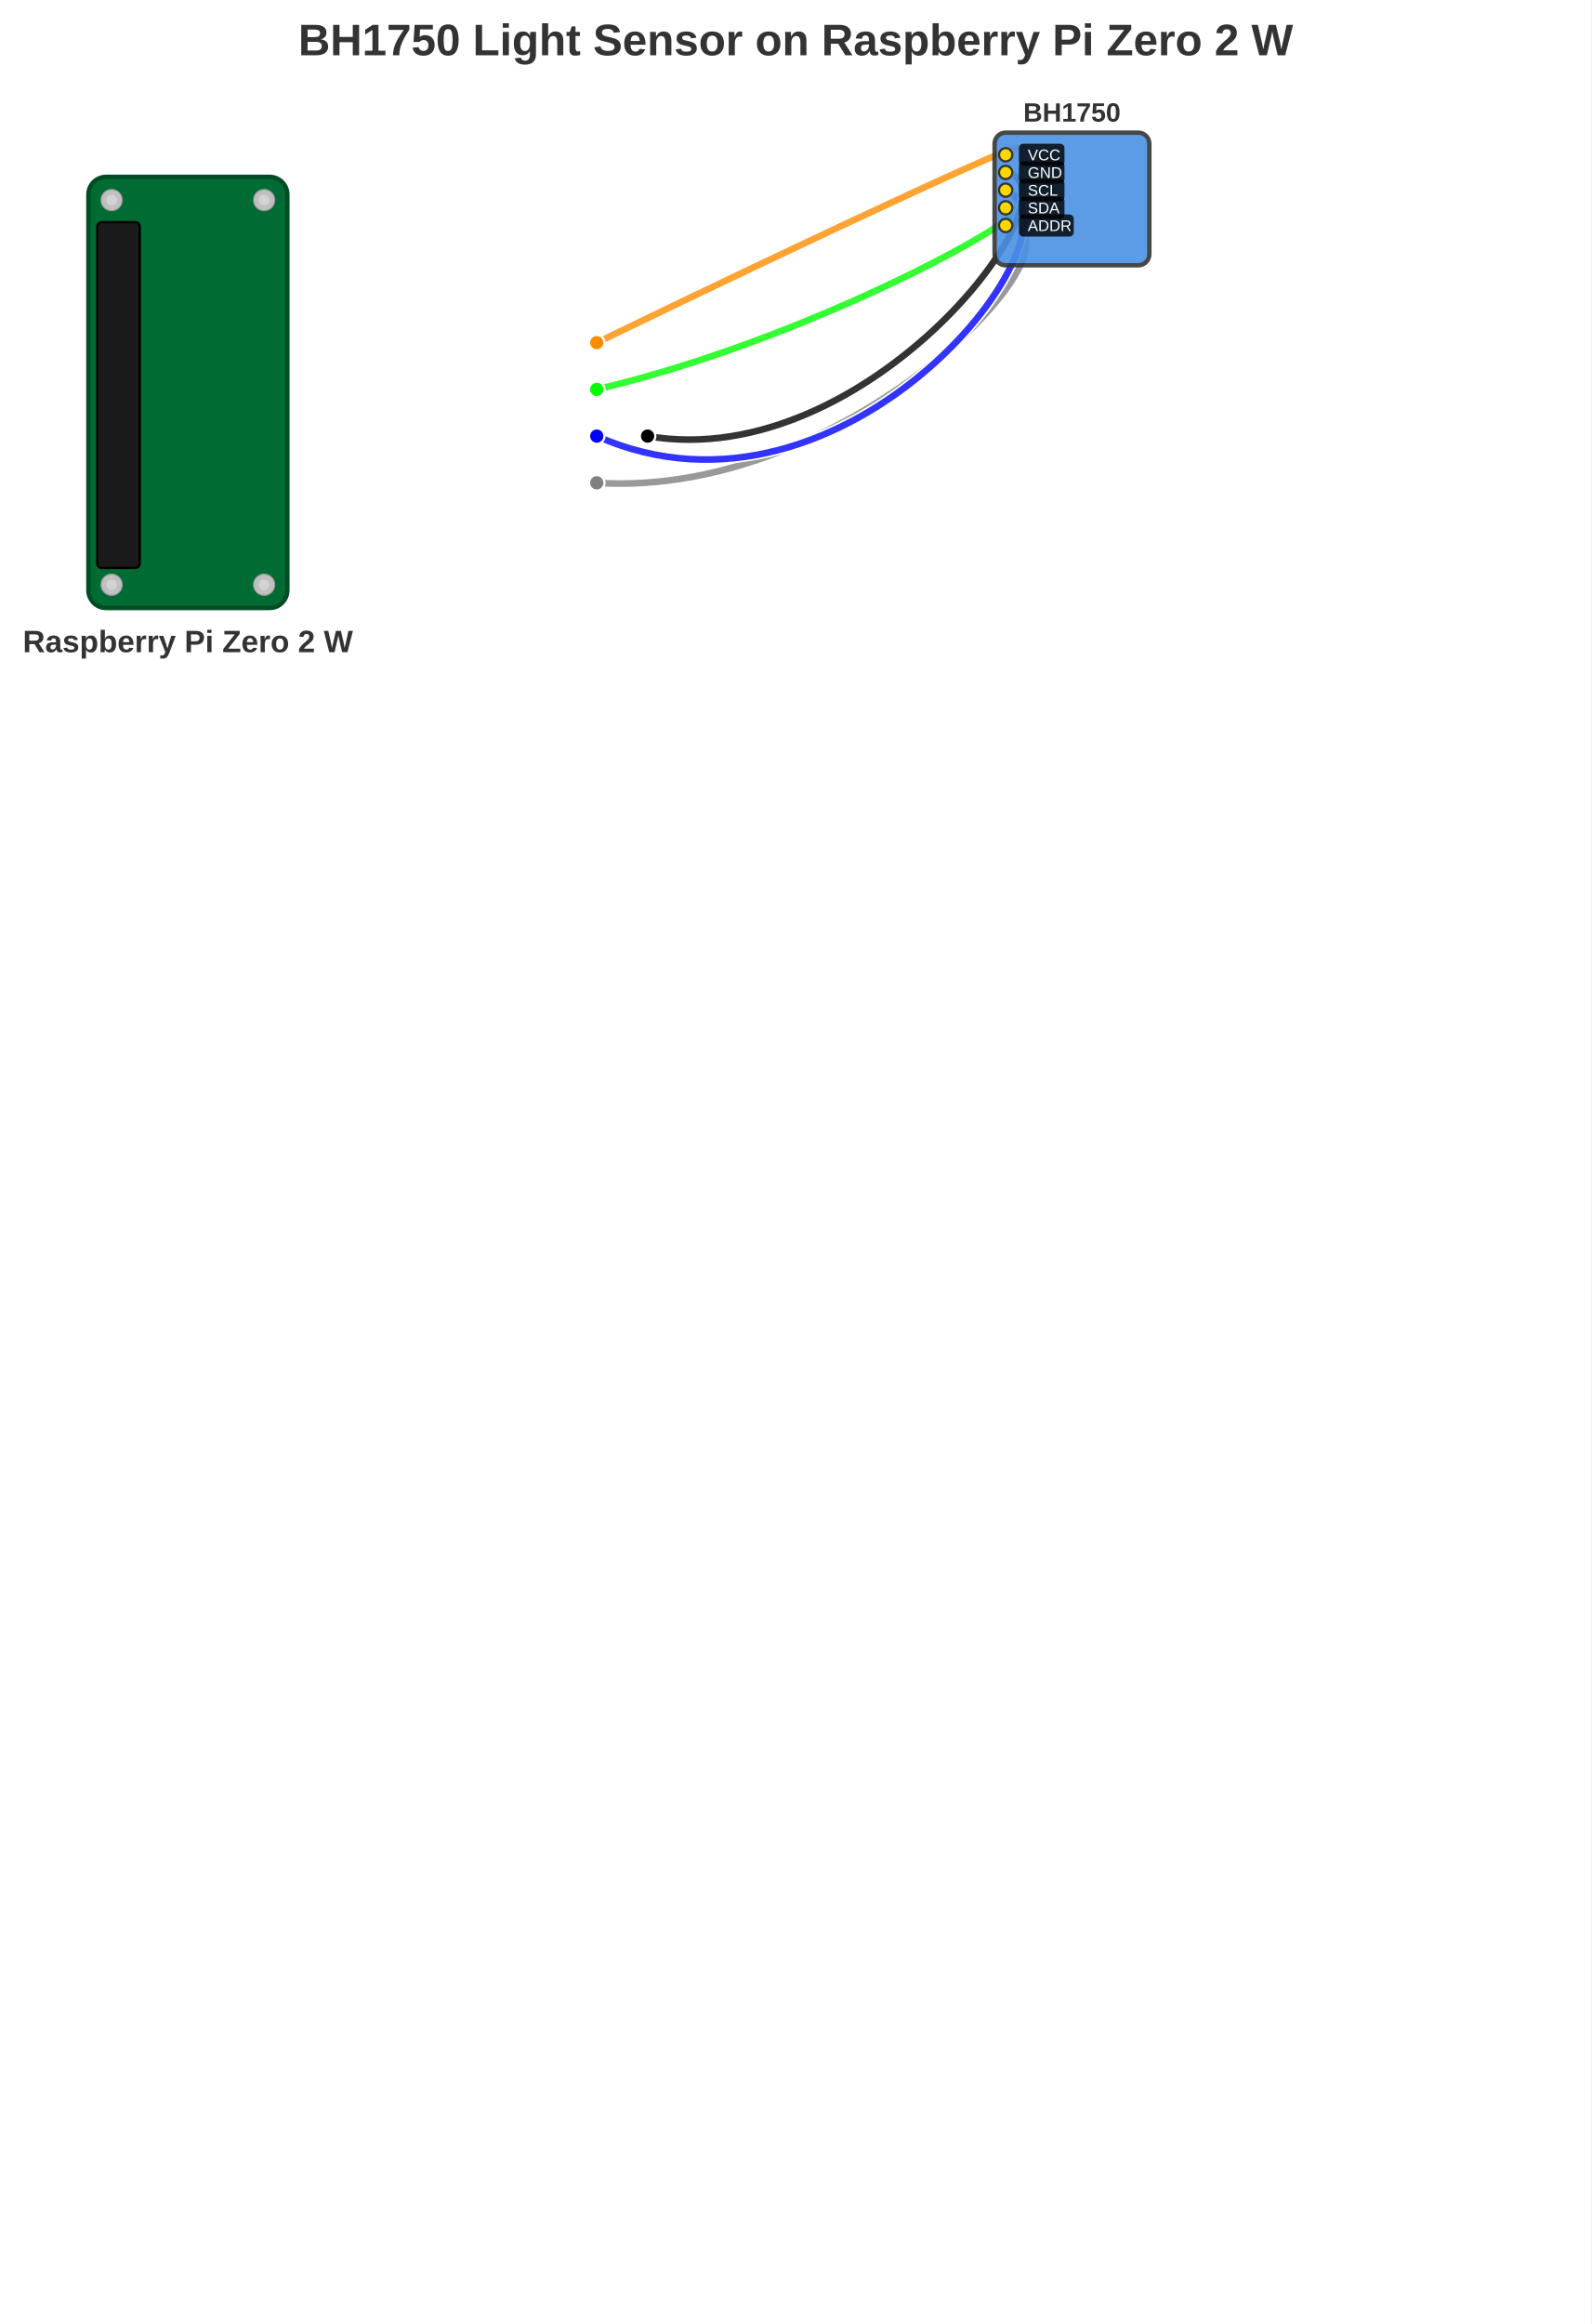
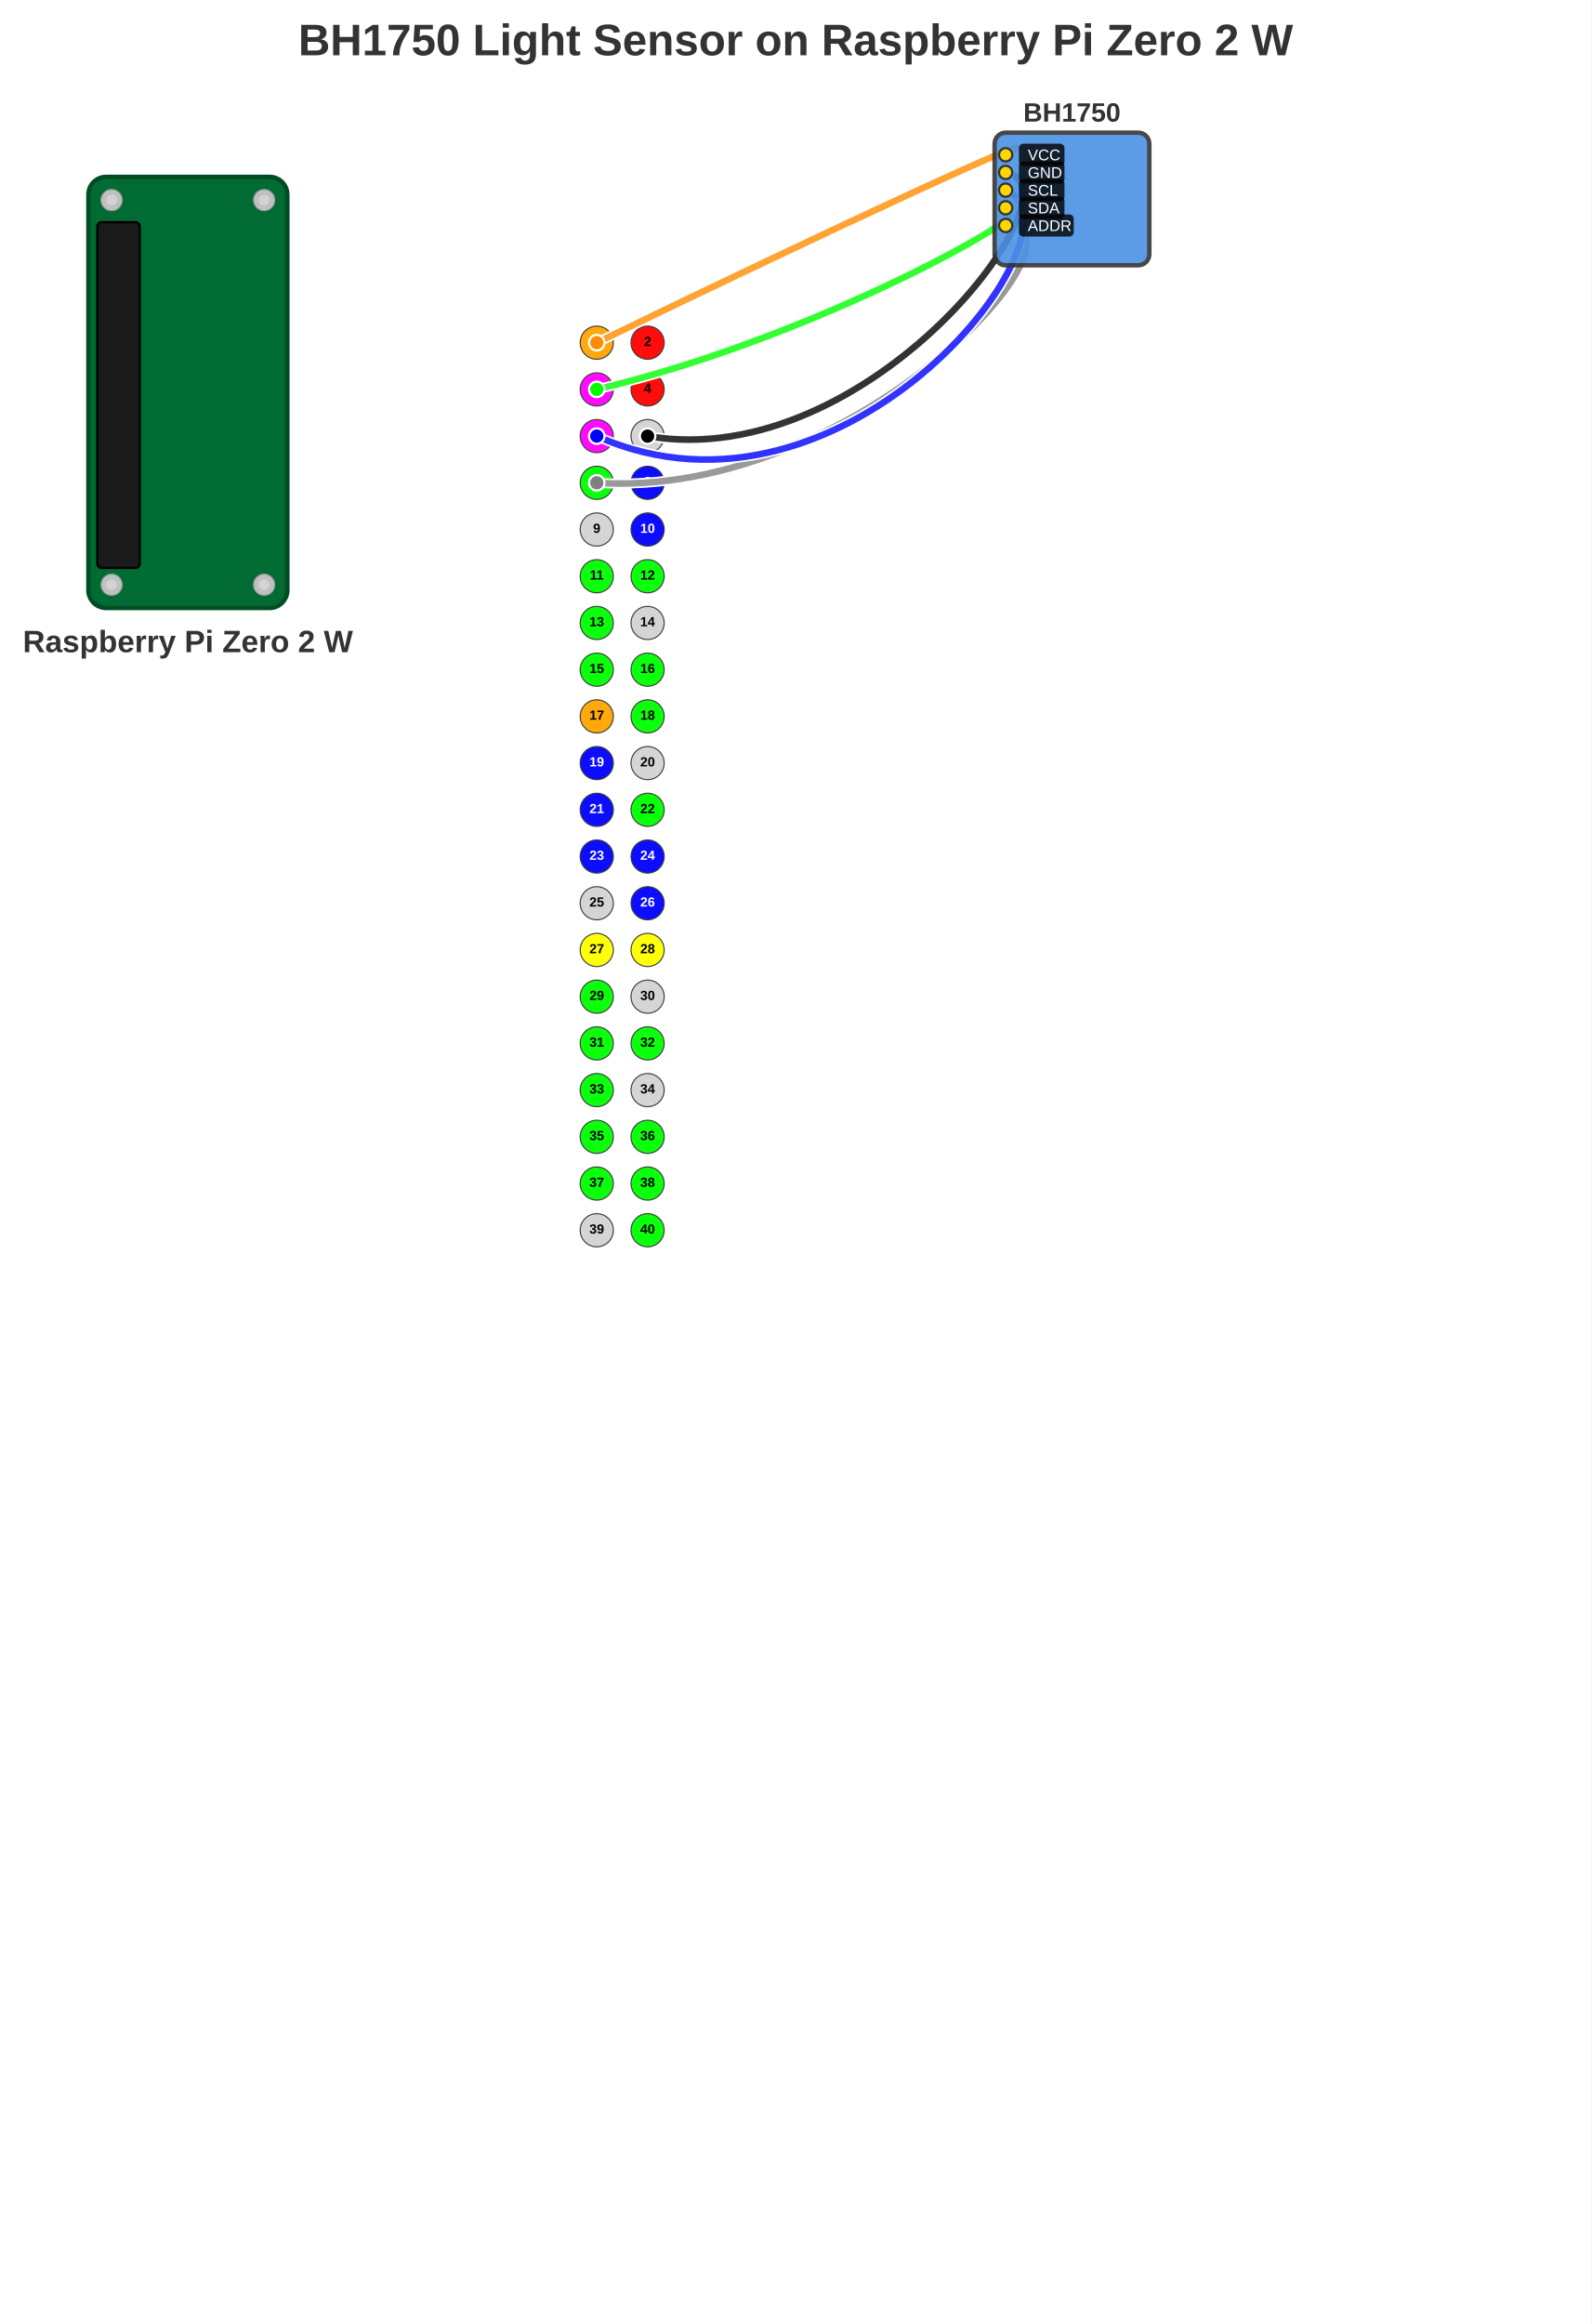
<svg xmlns="http://www.w3.org/2000/svg" width="720.0" height="1051.2" viewBox="0 0 720.0 1051.2">
  <defs>
</defs>
  <rect x="0" y="0" width="720.0" height="1051.2" fill="white" />
  <text x="360.0" y="25" font-size="20" text-anchor="middle" font-family="Arial, sans-serif" font-weight="bold" fill="#333">BH1750 Light Sensor on Raspberry Pi Zero 2 W</text>
  <g transform="translate(40.0, 80.0)">
    <rect x="0" y="0" width="90.0" height="195.0" rx="8.0" ry="8.0" fill="#006B32" stroke="#004D24" stroke-width="2.0" />
    <g>
      <circle cx="10.5" cy="10.5" r="4.8" fill="#C0C0C0" stroke="#999" stroke-width="0.5" />
      <circle cx="10.5" cy="10.5" r="2.4" fill="white" opacity="0.3" />
    </g>
    <g>
      <circle cx="79.5" cy="10.5" r="4.8" fill="#C0C0C0" stroke="#999" stroke-width="0.5" />
      <circle cx="79.5" cy="10.5" r="2.4" fill="white" opacity="0.3" />
    </g>
    <g>
      <circle cx="10.5" cy="184.5" r="4.8" fill="#C0C0C0" stroke="#999" stroke-width="0.5" />
      <circle cx="10.5" cy="184.5" r="2.4" fill="white" opacity="0.3" />
    </g>
    <g>
      <circle cx="79.5" cy="184.5" r="4.8" fill="#C0C0C0" stroke="#999" stroke-width="0.5" />
      <circle cx="79.5" cy="184.5" r="2.4" fill="white" opacity="0.3" />
    </g>
    <g>
      <rect x="4.0" y="20.5" width="19.24" height="156.4" rx="2" ry="2" fill="#1A1A1A" stroke="#000" stroke-width="1" />
    </g>
  </g>
  <text x="85.0" y="295.0" font-size="14" text-anchor="middle" font-family="Arial, sans-serif" font-weight="bold" fill="#333">Raspberry Pi Zero 2 W</text>
+   <circle cx="270.0" cy="155.0" r="7.5" fill="#FFA500" stroke="#333" stroke-width="0.5" opacity="0.95" />
+   <text x="270.0" y="156.5" font-size="6.0" text-anchor="middle" font-family="Arial, sans-serif" font-weight="bold" fill="#000000">1</text>
+   <circle cx="293.0" cy="155.0" r="7.5" fill="#FF0000" stroke="#333" stroke-width="0.5" opacity="0.95" />
+   <text x="293.0" y="156.5" font-size="6.0" text-anchor="middle" font-family="Arial, sans-serif" font-weight="bold" fill="#000000">2</text>
+   <circle cx="270.0" cy="176.13" r="7.5" fill="#FF00FF" stroke="#333" stroke-width="0.5" opacity="0.95" />
+   <text x="270.0" y="177.63" font-size="6.0" text-anchor="middle" font-family="Arial, sans-serif" font-weight="bold" fill="#000000">3</text>
+   <circle cx="293.0" cy="176.13" r="7.5" fill="#FF0000" stroke="#333" stroke-width="0.5" opacity="0.95" />
+   <text x="293.0" y="177.63" font-size="6.0" text-anchor="middle" font-family="Arial, sans-serif" font-weight="bold" fill="#000000">4</text>
+   <circle cx="270.0" cy="197.26" r="7.5" fill="#FF00FF" stroke="#333" stroke-width="0.5" opacity="0.95" />
+   <text x="270.0" y="198.76" font-size="6.0" text-anchor="middle" font-family="Arial, sans-serif" font-weight="bold" fill="#000000">5</text>
+   <circle cx="293.0" cy="197.26" r="7.5" fill="#D3D3D3" stroke="#333" stroke-width="0.5" opacity="0.95" />
+   <text x="293.0" y="198.76" font-size="6.0" text-anchor="middle" font-family="Arial, sans-serif" font-weight="bold" fill="#000000">6</text>
+   <circle cx="270.0" cy="218.39" r="7.5" fill="#00FF00" stroke="#333" stroke-width="0.5" opacity="0.95" />
+   <text x="270.0" y="219.89" font-size="6.0" text-anchor="middle" font-family="Arial, sans-serif" font-weight="bold" fill="#000000">7</text>
+   <circle cx="293.0" cy="218.39" r="7.5" fill="#0000FF" stroke="#333" stroke-width="0.5" opacity="0.95" />
+   <text x="293.0" y="219.89" font-size="6.0" text-anchor="middle" font-family="Arial, sans-serif" font-weight="bold" fill="#FFFFFF">8</text>
+   <circle cx="270.0" cy="239.52" r="7.5" fill="#D3D3D3" stroke="#333" stroke-width="0.5" opacity="0.95" />
+   <text x="270.0" y="241.02" font-size="6.0" text-anchor="middle" font-family="Arial, sans-serif" font-weight="bold" fill="#000000">9</text>
+   <circle cx="293.0" cy="239.52" r="7.5" fill="#0000FF" stroke="#333" stroke-width="0.5" opacity="0.95" />
+   <text x="293.0" y="241.02" font-size="6.0" text-anchor="middle" font-family="Arial, sans-serif" font-weight="bold" fill="#FFFFFF">10</text>
+   <circle cx="270.0" cy="260.65" r="7.5" fill="#00FF00" stroke="#333" stroke-width="0.5" opacity="0.95" />
+   <text x="270.0" y="262.15" font-size="6.0" text-anchor="middle" font-family="Arial, sans-serif" font-weight="bold" fill="#000000">11</text>
+   <circle cx="293.0" cy="260.65" r="7.5" fill="#00FF00" stroke="#333" stroke-width="0.5" opacity="0.95" />
+   <text x="293.0" y="262.15" font-size="6.0" text-anchor="middle" font-family="Arial, sans-serif" font-weight="bold" fill="#000000">12</text>
+   <circle cx="270.0" cy="281.78" r="7.5" fill="#00FF00" stroke="#333" stroke-width="0.5" opacity="0.95" />
+   <text x="270.0" y="283.28" font-size="6.0" text-anchor="middle" font-family="Arial, sans-serif" font-weight="bold" fill="#000000">13</text>
+   <circle cx="293.0" cy="281.78" r="7.5" fill="#D3D3D3" stroke="#333" stroke-width="0.5" opacity="0.95" />
+   <text x="293.0" y="283.28" font-size="6.0" text-anchor="middle" font-family="Arial, sans-serif" font-weight="bold" fill="#000000">14</text>
+   <circle cx="270.0" cy="302.91" r="7.5" fill="#00FF00" stroke="#333" stroke-width="0.5" opacity="0.95" />
+   <text x="270.0" y="304.41" font-size="6.0" text-anchor="middle" font-family="Arial, sans-serif" font-weight="bold" fill="#000000">15</text>
+   <circle cx="293.0" cy="302.91" r="7.5" fill="#00FF00" stroke="#333" stroke-width="0.5" opacity="0.95" />
+   <text x="293.0" y="304.41" font-size="6.0" text-anchor="middle" font-family="Arial, sans-serif" font-weight="bold" fill="#000000">16</text>
+   <circle cx="270.0" cy="324.04" r="7.5" fill="#FFA500" stroke="#333" stroke-width="0.5" opacity="0.95" />
+   <text x="270.0" y="325.54" font-size="6.0" text-anchor="middle" font-family="Arial, sans-serif" font-weight="bold" fill="#000000">17</text>
+   <circle cx="293.0" cy="324.04" r="7.5" fill="#00FF00" stroke="#333" stroke-width="0.5" opacity="0.95" />
+   <text x="293.0" y="325.54" font-size="6.0" text-anchor="middle" font-family="Arial, sans-serif" font-weight="bold" fill="#000000">18</text>
+   <circle cx="270.0" cy="345.17" r="7.5" fill="#0000FF" stroke="#333" stroke-width="0.5" opacity="0.95" />
+   <text x="270.0" y="346.67" font-size="6.0" text-anchor="middle" font-family="Arial, sans-serif" font-weight="bold" fill="#FFFFFF">19</text>
+   <circle cx="293.0" cy="345.17" r="7.5" fill="#D3D3D3" stroke="#333" stroke-width="0.5" opacity="0.95" />
+   <text x="293.0" y="346.67" font-size="6.0" text-anchor="middle" font-family="Arial, sans-serif" font-weight="bold" fill="#000000">20</text>
+   <circle cx="270.0" cy="366.3" r="7.5" fill="#0000FF" stroke="#333" stroke-width="0.5" opacity="0.95" />
+   <text x="270.0" y="367.8" font-size="6.0" text-anchor="middle" font-family="Arial, sans-serif" font-weight="bold" fill="#FFFFFF">21</text>
+   <circle cx="293.0" cy="366.3" r="7.5" fill="#00FF00" stroke="#333" stroke-width="0.5" opacity="0.95" />
+   <text x="293.0" y="367.8" font-size="6.0" text-anchor="middle" font-family="Arial, sans-serif" font-weight="bold" fill="#000000">22</text>
+   <circle cx="270.0" cy="387.43" r="7.5" fill="#0000FF" stroke="#333" stroke-width="0.5" opacity="0.95" />
+   <text x="270.0" y="388.93" font-size="6.0" text-anchor="middle" font-family="Arial, sans-serif" font-weight="bold" fill="#FFFFFF">23</text>
+   <circle cx="293.0" cy="387.43" r="7.5" fill="#0000FF" stroke="#333" stroke-width="0.5" opacity="0.95" />
+   <text x="293.0" y="388.93" font-size="6.0" text-anchor="middle" font-family="Arial, sans-serif" font-weight="bold" fill="#FFFFFF">24</text>
+   <circle cx="270.0" cy="408.56" r="7.5" fill="#D3D3D3" stroke="#333" stroke-width="0.5" opacity="0.95" />
+   <text x="270.0" y="410.06" font-size="6.0" text-anchor="middle" font-family="Arial, sans-serif" font-weight="bold" fill="#000000">25</text>
+   <circle cx="293.0" cy="408.56" r="7.5" fill="#0000FF" stroke="#333" stroke-width="0.5" opacity="0.95" />
+   <text x="293.0" y="410.06" font-size="6.0" text-anchor="middle" font-family="Arial, sans-serif" font-weight="bold" fill="#FFFFFF">26</text>
+   <circle cx="270.0" cy="429.69" r="7.5" fill="#FFFF00" stroke="#333" stroke-width="0.5" opacity="0.95" />
+   <text x="270.0" y="431.19" font-size="6.0" text-anchor="middle" font-family="Arial, sans-serif" font-weight="bold" fill="#000000">27</text>
+   <circle cx="293.0" cy="429.69" r="7.5" fill="#FFFF00" stroke="#333" stroke-width="0.5" opacity="0.95" />
+   <text x="293.0" y="431.19" font-size="6.0" text-anchor="middle" font-family="Arial, sans-serif" font-weight="bold" fill="#000000">28</text>
+   <circle cx="270.0" cy="450.82" r="7.5" fill="#00FF00" stroke="#333" stroke-width="0.5" opacity="0.95" />
+   <text x="270.0" y="452.32" font-size="6.0" text-anchor="middle" font-family="Arial, sans-serif" font-weight="bold" fill="#000000">29</text>
+   <circle cx="293.0" cy="450.82" r="7.5" fill="#D3D3D3" stroke="#333" stroke-width="0.5" opacity="0.95" />
+   <text x="293.0" y="452.32" font-size="6.0" text-anchor="middle" font-family="Arial, sans-serif" font-weight="bold" fill="#000000">30</text>
+   <circle cx="270.0" cy="471.95" r="7.5" fill="#00FF00" stroke="#333" stroke-width="0.5" opacity="0.95" />
+   <text x="270.0" y="473.45" font-size="6.0" text-anchor="middle" font-family="Arial, sans-serif" font-weight="bold" fill="#000000">31</text>
+   <circle cx="293.0" cy="471.95" r="7.5" fill="#00FF00" stroke="#333" stroke-width="0.5" opacity="0.95" />
+   <text x="293.0" y="473.45" font-size="6.0" text-anchor="middle" font-family="Arial, sans-serif" font-weight="bold" fill="#000000">32</text>
+   <circle cx="270.0" cy="493.08" r="7.5" fill="#00FF00" stroke="#333" stroke-width="0.5" opacity="0.95" />
+   <text x="270.0" y="494.58" font-size="6.0" text-anchor="middle" font-family="Arial, sans-serif" font-weight="bold" fill="#000000">33</text>
+   <circle cx="293.0" cy="493.08" r="7.5" fill="#D3D3D3" stroke="#333" stroke-width="0.5" opacity="0.95" />
+   <text x="293.0" y="494.58" font-size="6.0" text-anchor="middle" font-family="Arial, sans-serif" font-weight="bold" fill="#000000">34</text>
+   <circle cx="270.0" cy="514.21" r="7.5" fill="#00FF00" stroke="#333" stroke-width="0.5" opacity="0.95" />
+   <text x="270.0" y="515.71" font-size="6.0" text-anchor="middle" font-family="Arial, sans-serif" font-weight="bold" fill="#000000">35</text>
+   <circle cx="293.0" cy="514.21" r="7.5" fill="#00FF00" stroke="#333" stroke-width="0.5" opacity="0.95" />
+   <text x="293.0" y="515.71" font-size="6.0" text-anchor="middle" font-family="Arial, sans-serif" font-weight="bold" fill="#000000">36</text>
+   <circle cx="270.0" cy="535.34" r="7.5" fill="#00FF00" stroke="#333" stroke-width="0.5" opacity="0.95" />
+   <text x="270.0" y="536.84" font-size="6.0" text-anchor="middle" font-family="Arial, sans-serif" font-weight="bold" fill="#000000">37</text>
+   <circle cx="293.0" cy="535.34" r="7.5" fill="#00FF00" stroke="#333" stroke-width="0.5" opacity="0.95" />
+   <text x="293.0" y="536.84" font-size="6.0" text-anchor="middle" font-family="Arial, sans-serif" font-weight="bold" fill="#000000">38</text>
+   <circle cx="270.0" cy="556.47" r="7.5" fill="#D3D3D3" stroke="#333" stroke-width="0.5" opacity="0.95" />
+   <text x="270.0" y="557.97" font-size="6.0" text-anchor="middle" font-family="Arial, sans-serif" font-weight="bold" fill="#000000">39</text>
+   <circle cx="293.0" cy="556.47" r="7.5" fill="#00FF00" stroke="#333" stroke-width="0.5" opacity="0.95" />
+   <text x="293.0" y="557.97" font-size="6.0" text-anchor="middle" font-family="Arial, sans-serif" font-weight="bold" fill="#000000">40</text>
  <path d="M 270.00,218.39 C 386.64,226.04 497.64,104.55 455.00,102.00" stroke="white" stroke-width="4.5" fill="none" stroke-linecap="round" stroke-linejoin="round" opacity="1.0" />
  <path d="M 270.00,218.39 C 386.64,226.04 497.64,104.55 455.00,102.00" stroke="#808080" stroke-width="3" fill="none" stroke-linecap="round" stroke-linejoin="round" opacity="0.8" />
  <circle cx="270.0" cy="218.39" r="4" fill="white" />
  <circle cx="270.0" cy="218.39" r="3" fill="#808080" />
  <circle cx="455.0" cy="102.0" r="4" fill="white" />
  <circle cx="455.0" cy="102.0" r="3" fill="#808080" />
  <path d="M 270.00,176.13 C 377.04,150.96 488.04,85.61 455.00,94.00" stroke="white" stroke-width="4.5" fill="none" stroke-linecap="round" stroke-linejoin="round" opacity="1.0" />
  <path d="M 270.00,176.13 C 377.04,150.96 488.04,85.61 455.00,94.00" stroke="#00FF00" stroke-width="3" fill="none" stroke-linecap="round" stroke-linejoin="round" opacity="0.8" />
  <circle cx="270.0" cy="176.13" r="4" fill="white" />
  <circle cx="270.0" cy="176.13" r="3" fill="#00FF00" />
  <circle cx="455.0" cy="94.0" r="4" fill="white" />
  <circle cx="455.0" cy="94.0" r="3" fill="#00FF00" />
  <path d="M 270.00,197.26 C 383.44,247.73 494.44,102.82 455.00,86.00" stroke="white" stroke-width="4.5" fill="none" stroke-linecap="round" stroke-linejoin="round" opacity="1.0" />
  <path d="M 270.00,197.26 C 383.44,247.73 494.44,102.82 455.00,86.00" stroke="#0000FF" stroke-width="3" fill="none" stroke-linecap="round" stroke-linejoin="round" opacity="0.8" />
  <circle cx="270.0" cy="197.26" r="4" fill="white" />
  <circle cx="270.0" cy="197.26" r="3" fill="#0000FF" />
  <circle cx="455.0" cy="86.0" r="4" fill="white" />
  <circle cx="455.0" cy="86.0" r="3" fill="#0000FF" />
  <path d="M 270.00,155.00 C 373.84,104.60 484.84,53.20 455.00,70.00" stroke="white" stroke-width="4.5" fill="none" stroke-linecap="round" stroke-linejoin="round" opacity="1.0" />
  <path d="M 270.00,155.00 C 373.84,104.60 484.84,53.20 455.00,70.00" stroke="#FF8C00" stroke-width="3" fill="none" stroke-linecap="round" stroke-linejoin="round" opacity="0.8" />
  <circle cx="270.0" cy="155.0" r="4" fill="white" />
  <circle cx="270.0" cy="155.0" r="3" fill="#FF8C00" />
  <circle cx="455.0" cy="70.0" r="4" fill="white" />
  <circle cx="455.0" cy="70.0" r="3" fill="#FF8C00" />
  <path d="M 293.00,197.26 C 394.04,214.71 491.24,83.82 455.00,78.00" stroke="white" stroke-width="4.5" fill="none" stroke-linecap="round" stroke-linejoin="round" opacity="1.0" />
  <path d="M 293.00,197.26 C 394.04,214.71 491.24,83.82 455.00,78.00" stroke="#000000" stroke-width="3" fill="none" stroke-linecap="round" stroke-linejoin="round" opacity="0.8" />
  <circle cx="293.0" cy="197.26" r="4" fill="white" />
  <circle cx="293.0" cy="197.26" r="3" fill="#000000" />
  <circle cx="455.0" cy="78.0" r="4" fill="white" />
  <circle cx="455.0" cy="78.0" r="3" fill="#000000" />
  <text x="485.0" y="55.0" font-size="12.0" text-anchor="middle" font-family="Arial, sans-serif" font-weight="bold" fill="#333">BH1750</text>
  <rect x="450.0" y="60.0" width="70.0" height="60.0" rx="5" ry="5" fill="#4A90E2" stroke="#333" stroke-width="2" opacity="0.9" />
  <circle cx="455.0" cy="70.0" r="3" fill="#FFD700" stroke="#333" />
  <rect x="461.0" y="65.0" width="20.6" height="10" rx="2" ry="2" fill="#000000" opacity="0.8" />
  <text x="465.0" y="72.5" font-size="7" text-anchor="start" font-family="Arial, sans-serif" fill="#FFFFFF">VCC</text>
  <circle cx="455.0" cy="78.0" r="3" fill="#FFD700" stroke="#333" />
  <rect x="461.0" y="73.0" width="20.6" height="10" rx="2" ry="2" fill="#000000" opacity="0.8" />
  <text x="465.0" y="80.5" font-size="7" text-anchor="start" font-family="Arial, sans-serif" fill="#FFFFFF">GND</text>
  <circle cx="455.0" cy="86.0" r="3" fill="#FFD700" stroke="#333" />
  <rect x="461.0" y="81.0" width="20.6" height="10" rx="2" ry="2" fill="#000000" opacity="0.8" />
  <text x="465.0" y="88.5" font-size="7" text-anchor="start" font-family="Arial, sans-serif" fill="#FFFFFF">SCL</text>
  <circle cx="455.0" cy="94.0" r="3" fill="#FFD700" stroke="#333" />
  <rect x="461.0" y="89.0" width="20.6" height="10" rx="2" ry="2" fill="#000000" opacity="0.8" />
  <text x="465.0" y="96.5" font-size="7" text-anchor="start" font-family="Arial, sans-serif" fill="#FFFFFF">SDA</text>
  <circle cx="455.0" cy="102.0" r="3" fill="#FFD700" stroke="#333" />
  <rect x="461.0" y="97.0" width="24.8" height="10" rx="2" ry="2" fill="#000000" opacity="0.8" />
  <text x="465.0" y="104.5" font-size="7" text-anchor="start" font-family="Arial, sans-serif" fill="#FFFFFF">ADDR</text>
</svg>
